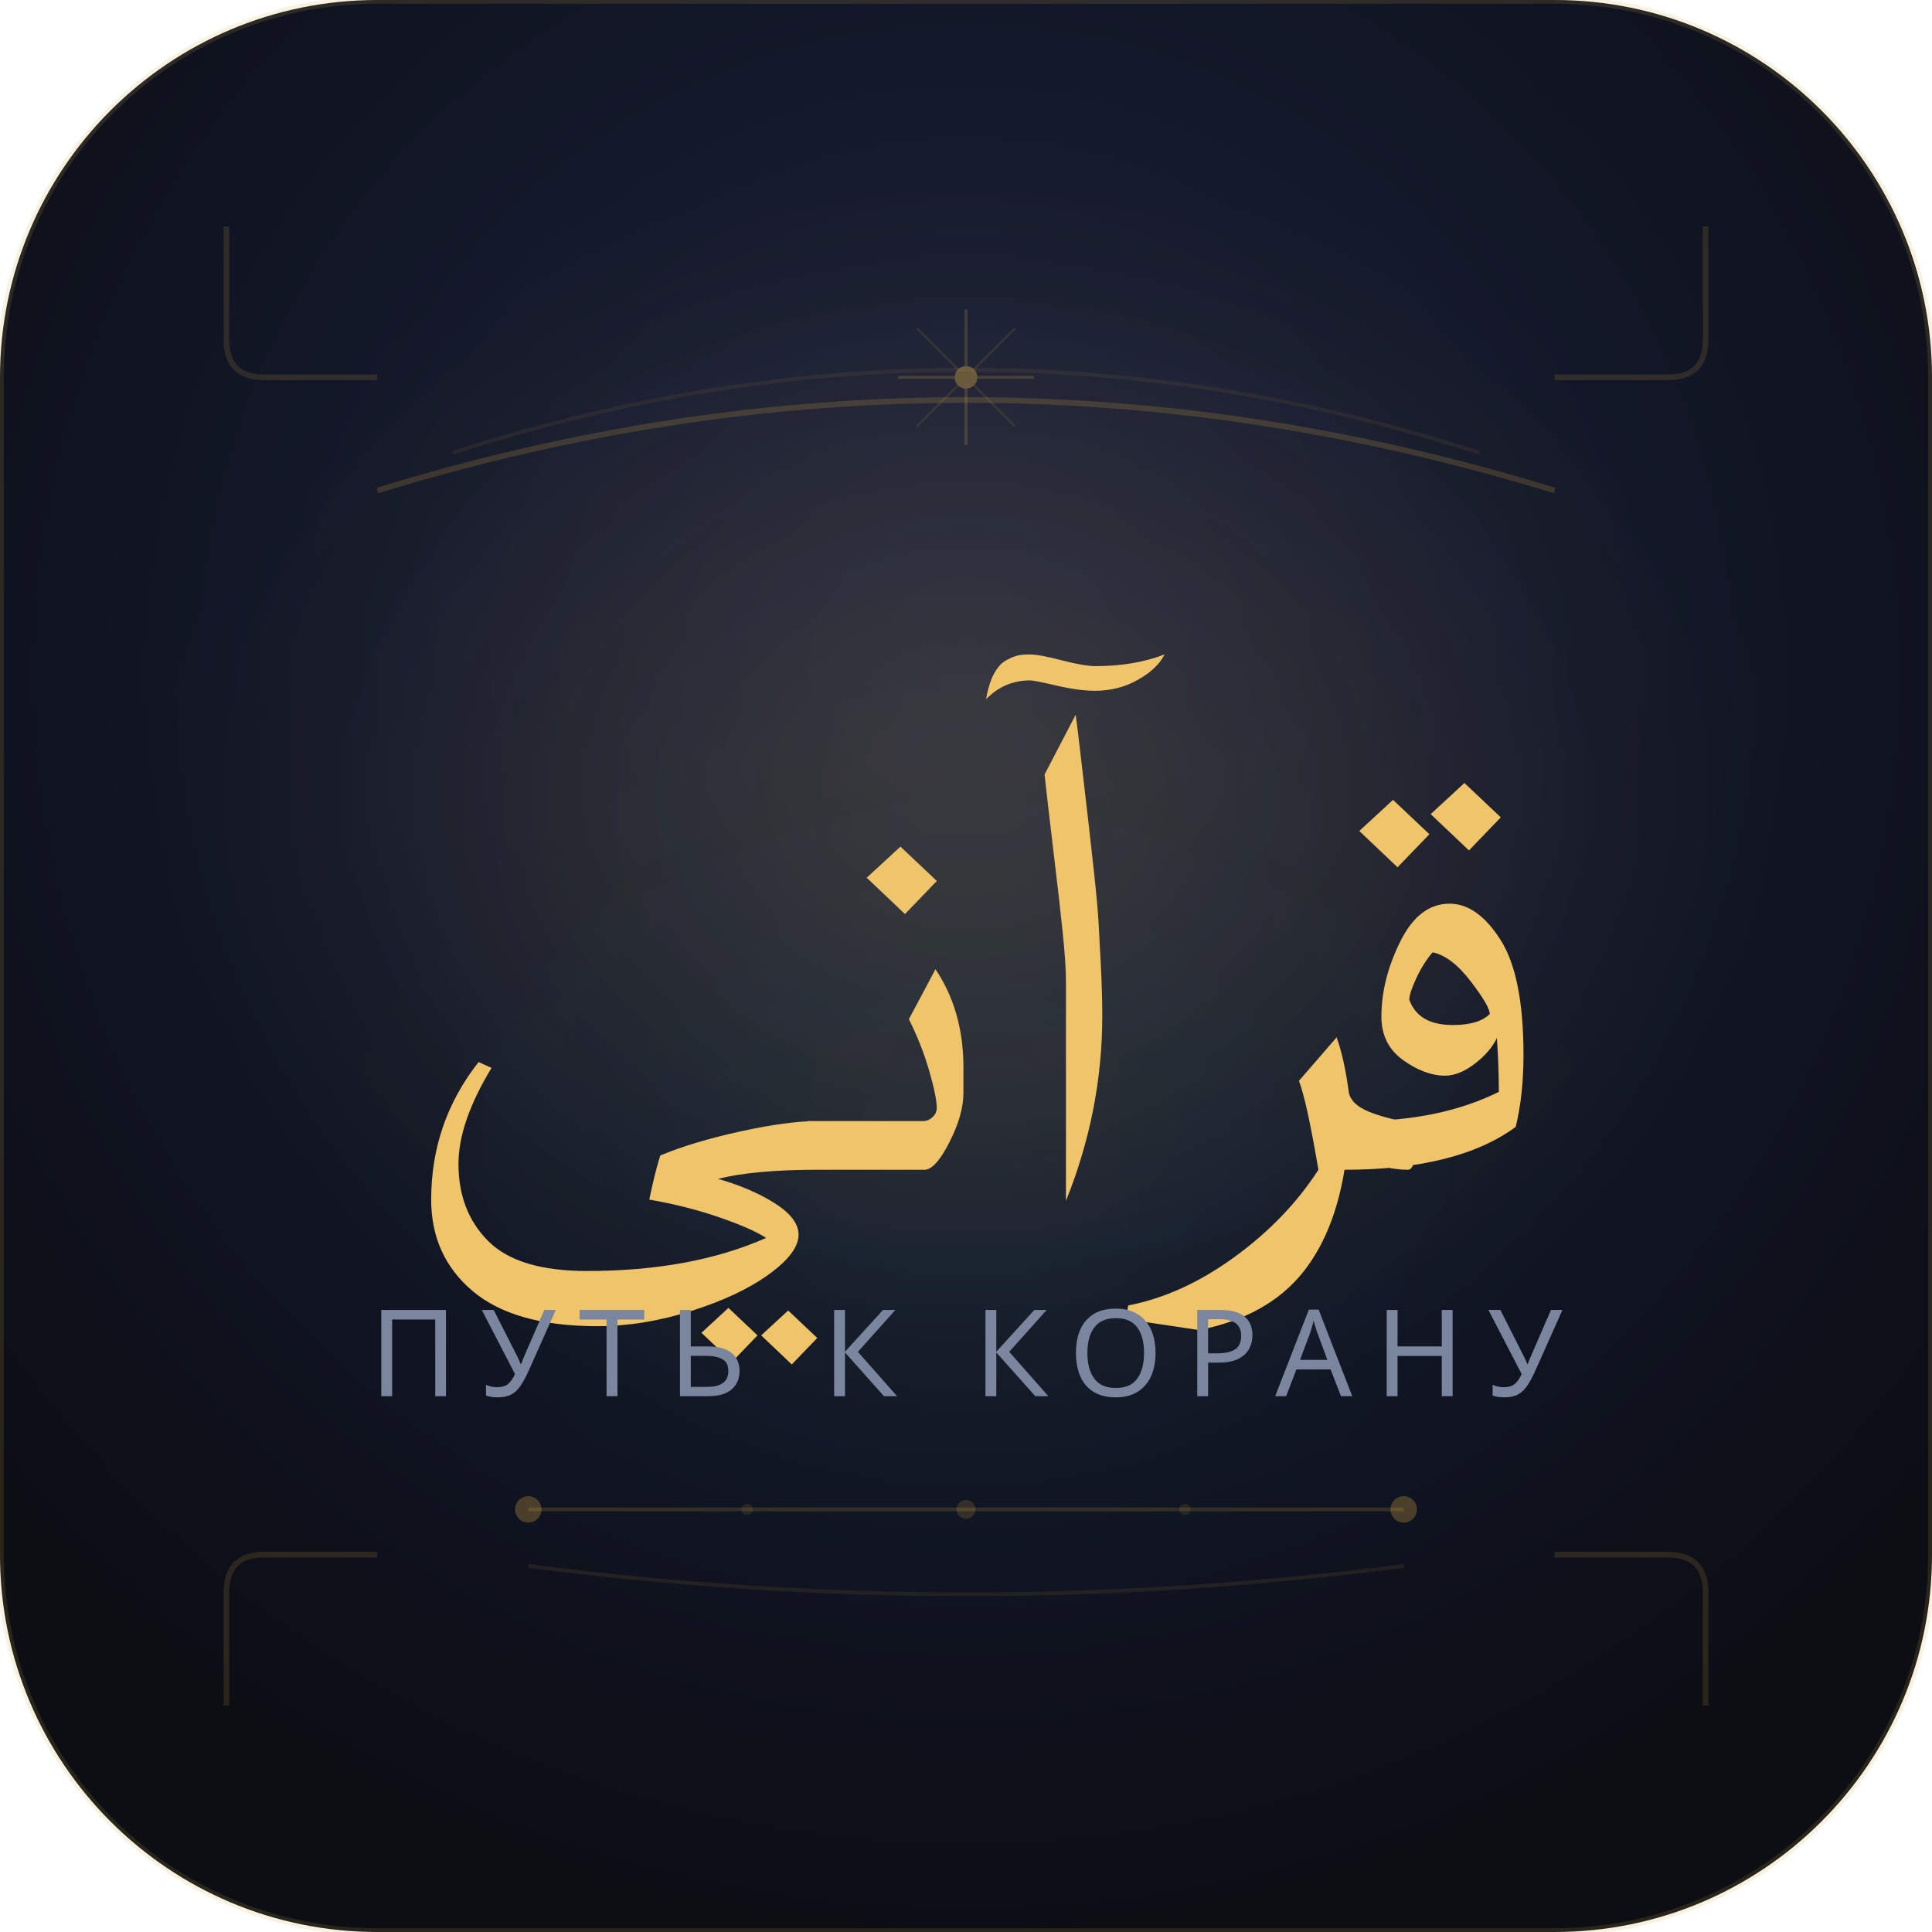
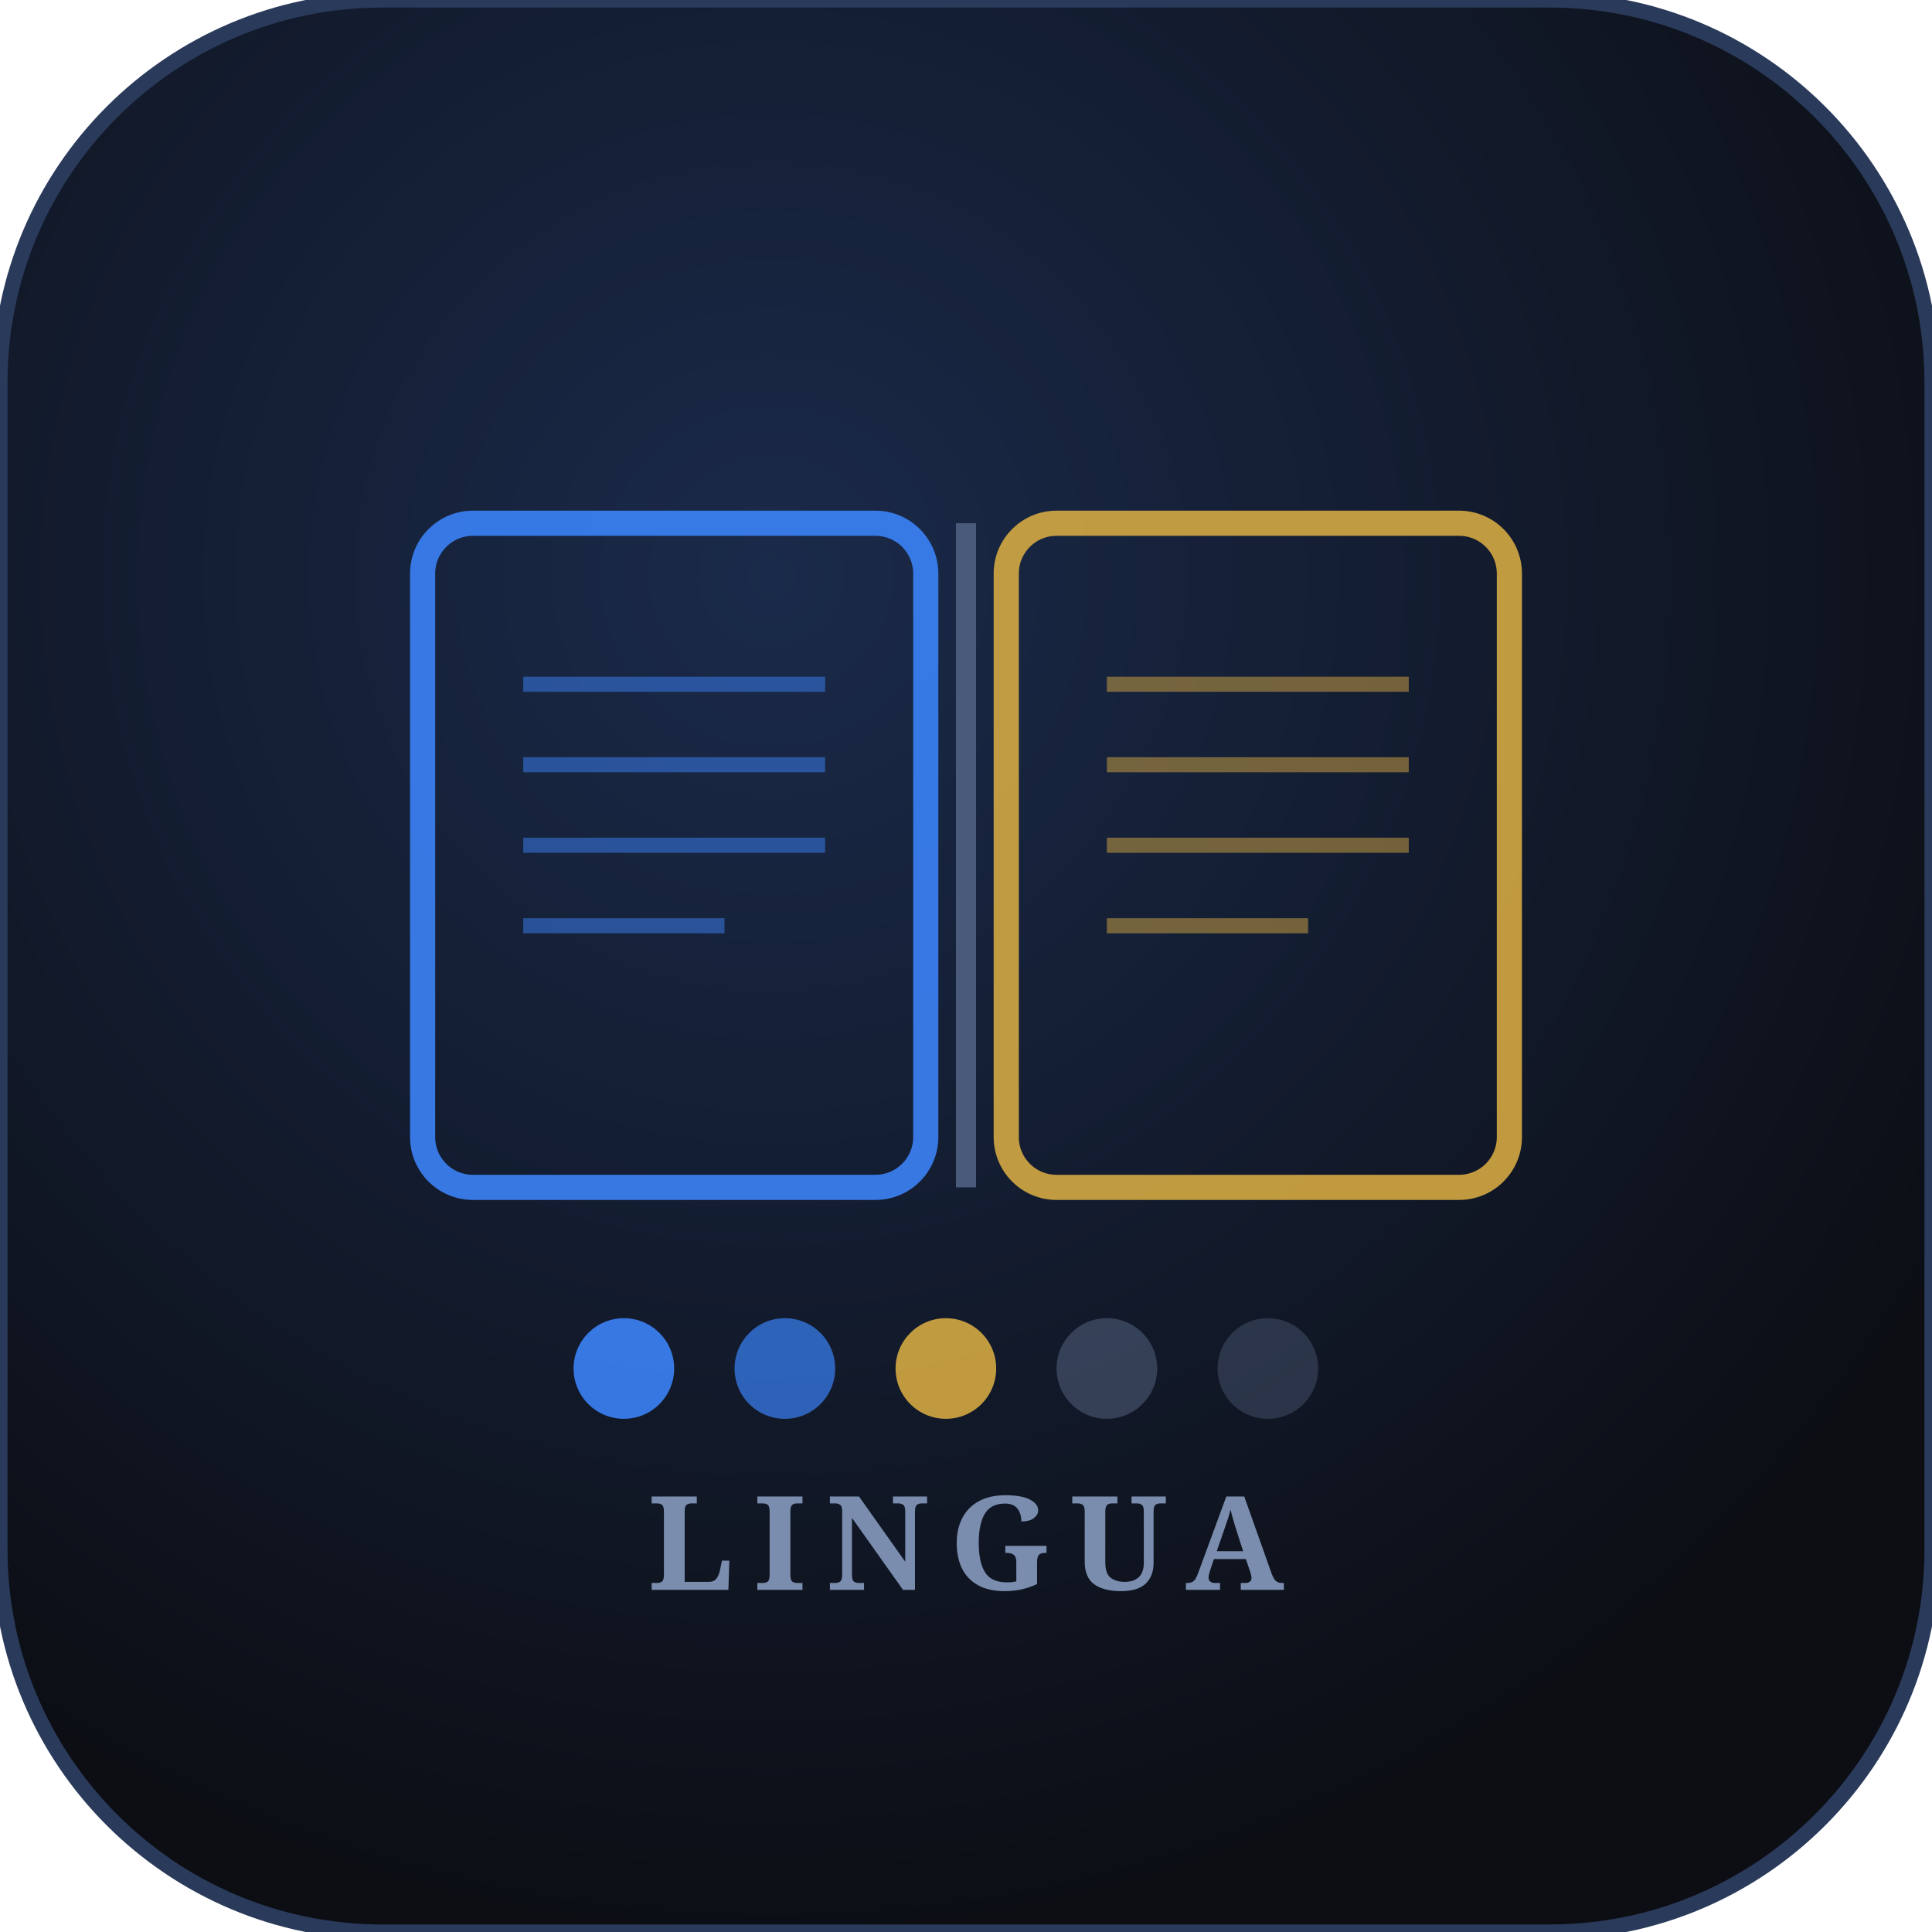
- <svg xmlns="http://www.w3.org/2000/svg" viewBox="0 0 512 512" width="512" height="512">
+ <svg xmlns="http://www.w3.org/2000/svg" viewBox="0 0 192 192" width="192" height="192">
  <defs>
-     <radialGradient id="bg" cx="50%" cy="35%" r="65%">
-       <stop offset="0%" stop-color="#1a2240" />
+     <radialGradient id="bg" cx="40%" cy="30%" r="70%">
+       <stop offset="0%" stop-color="#1a2a4a" />
      <stop offset="100%" stop-color="#0c0e14" />
    </radialGradient>
-     <radialGradient id="glow" cx="50%" cy="50%" r="50%">
-       <stop offset="0%" stop-color="#d4a843" stop-opacity="0.2" />
-       <stop offset="100%" stop-color="#d4a843" stop-opacity="0" />
-     </radialGradient>
-     <radialGradient id="glow2" cx="50%" cy="50%" r="50%">
-       <stop offset="0%" stop-color="#3dba7e" stop-opacity="0.06" />
-       <stop offset="100%" stop-color="#3dba7e" stop-opacity="0" />
-     </radialGradient>
-     <filter id="blur">
-       <feGaussianBlur stdDeviation="24" />
-     </filter>
-     <filter id="blur2">
-       <feGaussianBlur stdDeviation="40" />
+     <filter id="glow">
+       <feGaussianBlur stdDeviation="3" result="blur" />
+       <feMerge>
+         <feMergeNode in="blur" />
+         <feMergeNode in="SourceGraphic" />
+       </feMerge>
    </filter>
  </defs>
-   <rect width="512" height="512" rx="100" fill="url(#bg)" />
-   <rect width="512" height="512" rx="100" fill="none" stroke="#d4a843" stroke-opacity="0.15" stroke-width="2" />
-   <ellipse cx="256" cy="210" rx="200" ry="155" fill="url(#glow)" filter="url(#blur)" />
-   <ellipse cx="256" cy="300" rx="160" ry="100" fill="url(#glow2)" filter="url(#blur2)" />
-   <path d="M 100 130 Q 256 82 412 130" stroke="#d4a843" stroke-opacity="0.2" stroke-width="1.5" fill="none" />
-   <path d="M 120 120 Q 256 76 392 120" stroke="#d4a843" stroke-opacity="0.08" stroke-width="1" fill="none" />
-   <g transform="translate(256, 100)" opacity="0.4">
-     <circle cx="0" cy="0" r="3" fill="#d4a843" />
-     <line x1="-18" y1="0" x2="18" y2="0" stroke="#d4a843" stroke-width="0.8" stroke-opacity="0.5" />
-     <line x1="0" y1="-18" x2="0" y2="18" stroke="#d4a843" stroke-width="0.8" stroke-opacity="0.5" />
-     <line x1="-13" y1="-13" x2="13" y2="13" stroke="#d4a843" stroke-width="0.6" stroke-opacity="0.3" />
-     <line x1="13" y1="-13" x2="-13" y2="13" stroke="#d4a843" stroke-width="0.6" stroke-opacity="0.3" />
-   </g>
-   <text x="256" y="310" font-family="Scheherazade New, Amiri, serif" font-size="172" fill="#f0c46a" text-anchor="middle" direction="rtl" unicode-bidi="bidi-override">قرآني</text>
-   <text x="256" y="370" font-family="DM Sans, sans-serif" font-size="32" font-weight="500" fill="#7a859e" text-anchor="middle" letter-spacing="6">ПУТЬ К КОРАНУ</text>
-   <line x1="140" y1="400" x2="372" y2="400" stroke="#d4a843" stroke-opacity="0.18" stroke-width="1" />
-   <circle cx="140" cy="400" r="3.5" fill="#d4a843" fill-opacity="0.3" />
-   <circle cx="372" cy="400" r="3.5" fill="#d4a843" fill-opacity="0.3" />
-   <circle cx="256" cy="400" r="2.5" fill="#d4a843" fill-opacity="0.18" />
-   <circle cx="198" cy="400" r="1.5" fill="#d4a843" fill-opacity="0.12" />
-   <circle cx="314" cy="400" r="1.5" fill="#d4a843" fill-opacity="0.12" />
-   <path d="M 140 415 Q 256 430 372 415" stroke="#d4a843" stroke-opacity="0.1" stroke-width="1" fill="none" />
-   <g opacity="0.15" stroke="#d4a843" stroke-width="1.5" fill="none">
-     <path d="M 60 60 L 60 90 Q 60 100 70 100 L 100 100" />
-     <path d="M 452 60 L 452 90 Q 452 100 442 100 L 412 100" />
-     <path d="M 60 452 L 60 422 Q 60 412 70 412 L 100 412" />
-     <path d="M 452 452 L 452 422 Q 452 412 442 412 L 412 412" />
-   </g>
+   <rect width="192" height="192" rx="38" fill="url(#bg)" />
+   <rect width="192" height="192" rx="38" fill="none" stroke="#2a3a5a" stroke-width="1.5" />
+   <rect x="42" y="52" width="50" height="66" rx="5" fill="none" stroke="#3b82f6" stroke-width="2.5" opacity="0.9" />
+   <rect x="100" y="52" width="50" height="66" rx="5" fill="none" stroke="#d4a843" stroke-width="2.5" opacity="0.9" />
+   <line x1="52" y1="68" x2="82" y2="68" stroke="#3b82f6" stroke-width="1.5" opacity="0.5" />
+   <line x1="52" y1="76" x2="82" y2="76" stroke="#3b82f6" stroke-width="1.5" opacity="0.5" />
+   <line x1="52" y1="84" x2="82" y2="84" stroke="#3b82f6" stroke-width="1.5" opacity="0.5" />
+   <line x1="52" y1="92" x2="72" y2="92" stroke="#3b82f6" stroke-width="1.5" opacity="0.5" />
+   <line x1="110" y1="68" x2="140" y2="68" stroke="#d4a843" stroke-width="1.5" opacity="0.5" />
+   <line x1="110" y1="76" x2="140" y2="76" stroke="#d4a843" stroke-width="1.5" opacity="0.5" />
+   <line x1="110" y1="84" x2="140" y2="84" stroke="#d4a843" stroke-width="1.5" opacity="0.5" />
+   <line x1="110" y1="92" x2="130" y2="92" stroke="#d4a843" stroke-width="1.5" opacity="0.5" />
+   <line x1="96" y1="52" x2="96" y2="118" stroke="#4a5a7a" stroke-width="2" />
+   <circle cx="62" cy="136" r="5" fill="#3b82f6" opacity="0.9" />
+   <circle cx="78" cy="136" r="5" fill="#3b82f6" opacity="0.7" />
+   <circle cx="94" cy="136" r="5" fill="#d4a843" opacity="0.9" />
+   <circle cx="110" cy="136" r="5" fill="#6b7d9e" opacity="0.4" />
+   <circle cx="126" cy="136" r="5" fill="#6b7d9e" opacity="0.3" />
+   <text x="96" y="158" font-family="Georgia,serif" font-size="13" font-weight="600" fill="#7a8dae" text-anchor="middle" letter-spacing="2">LINGUA</text>
</svg>
